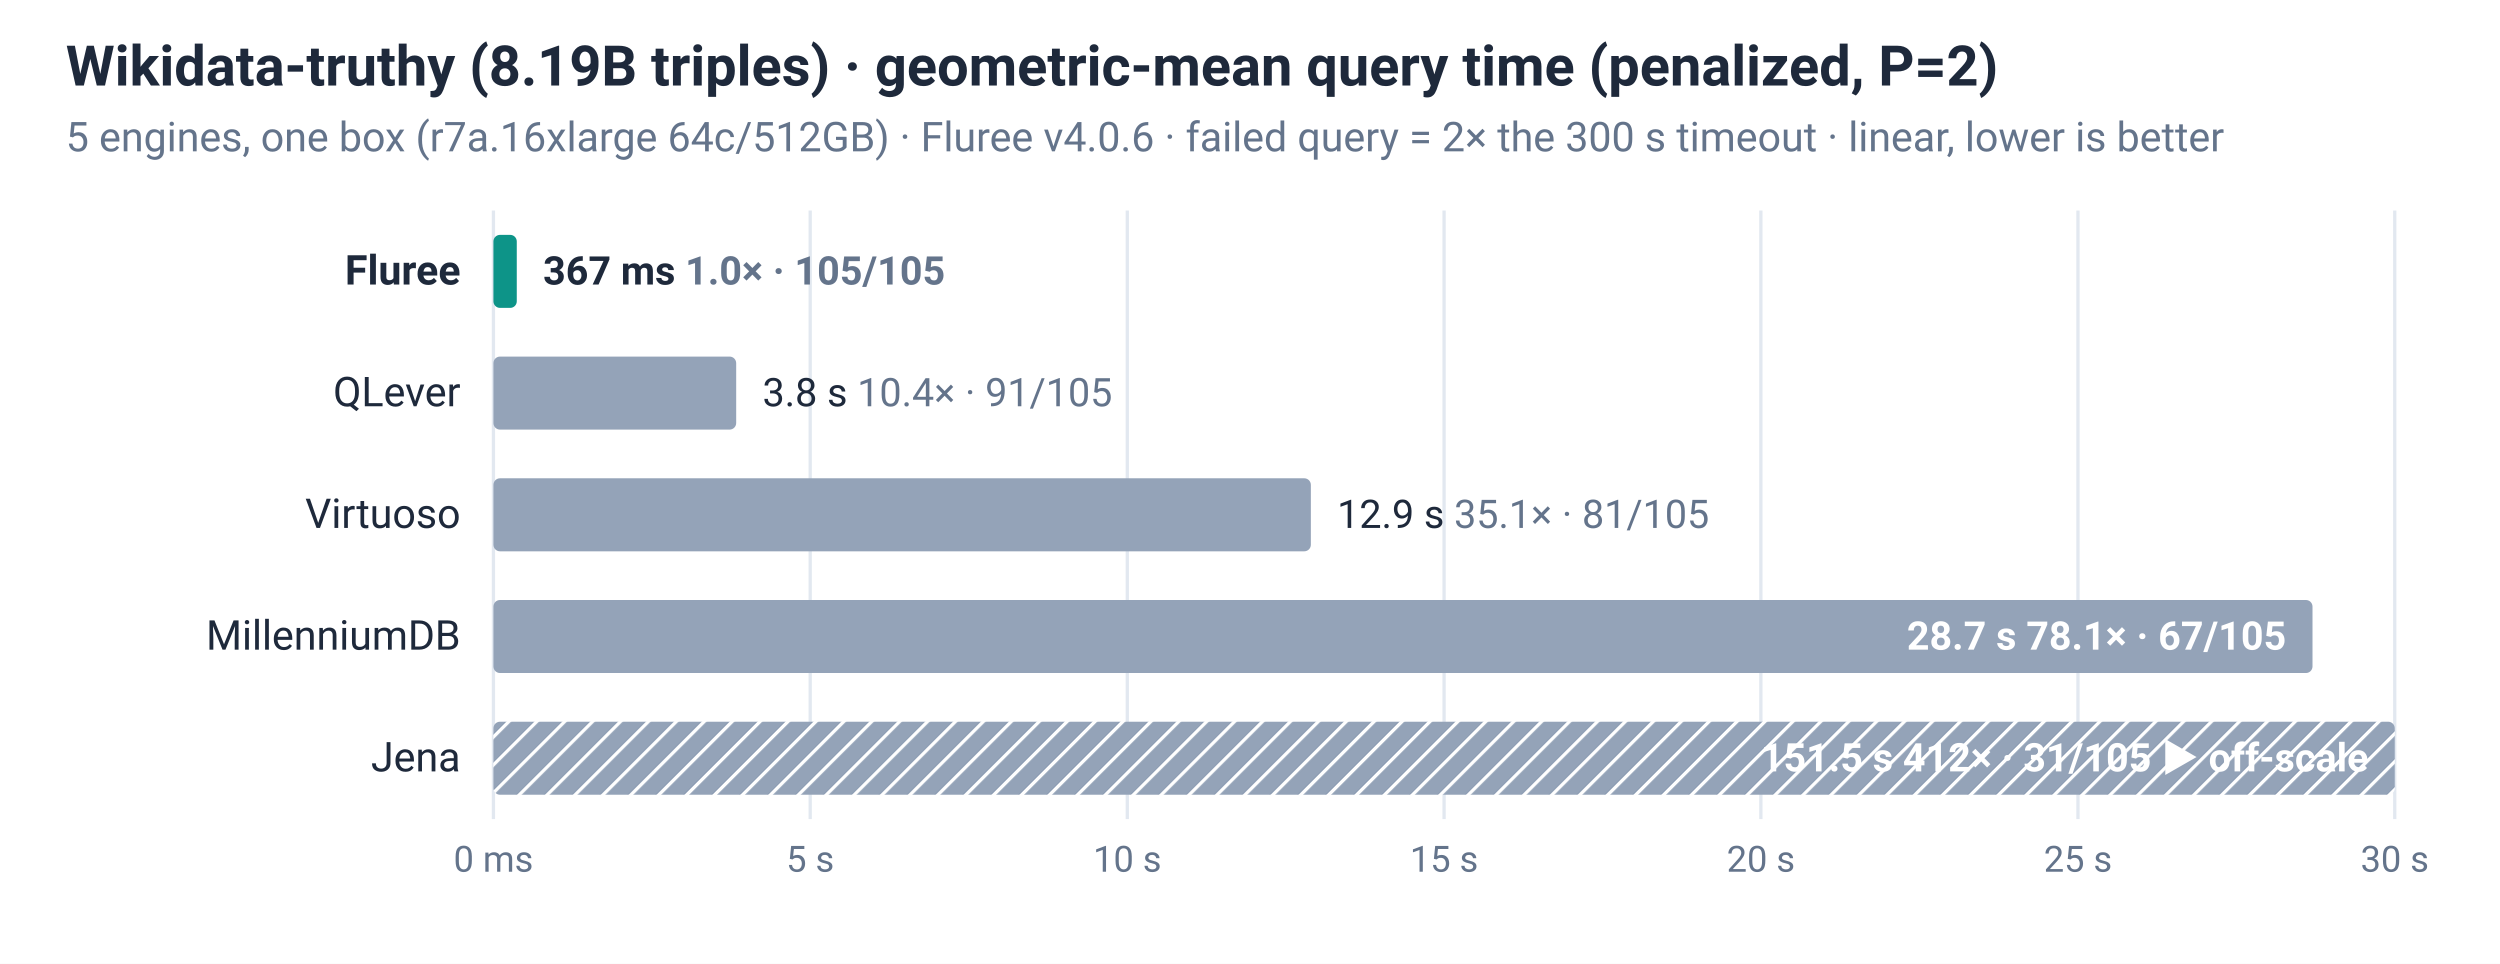
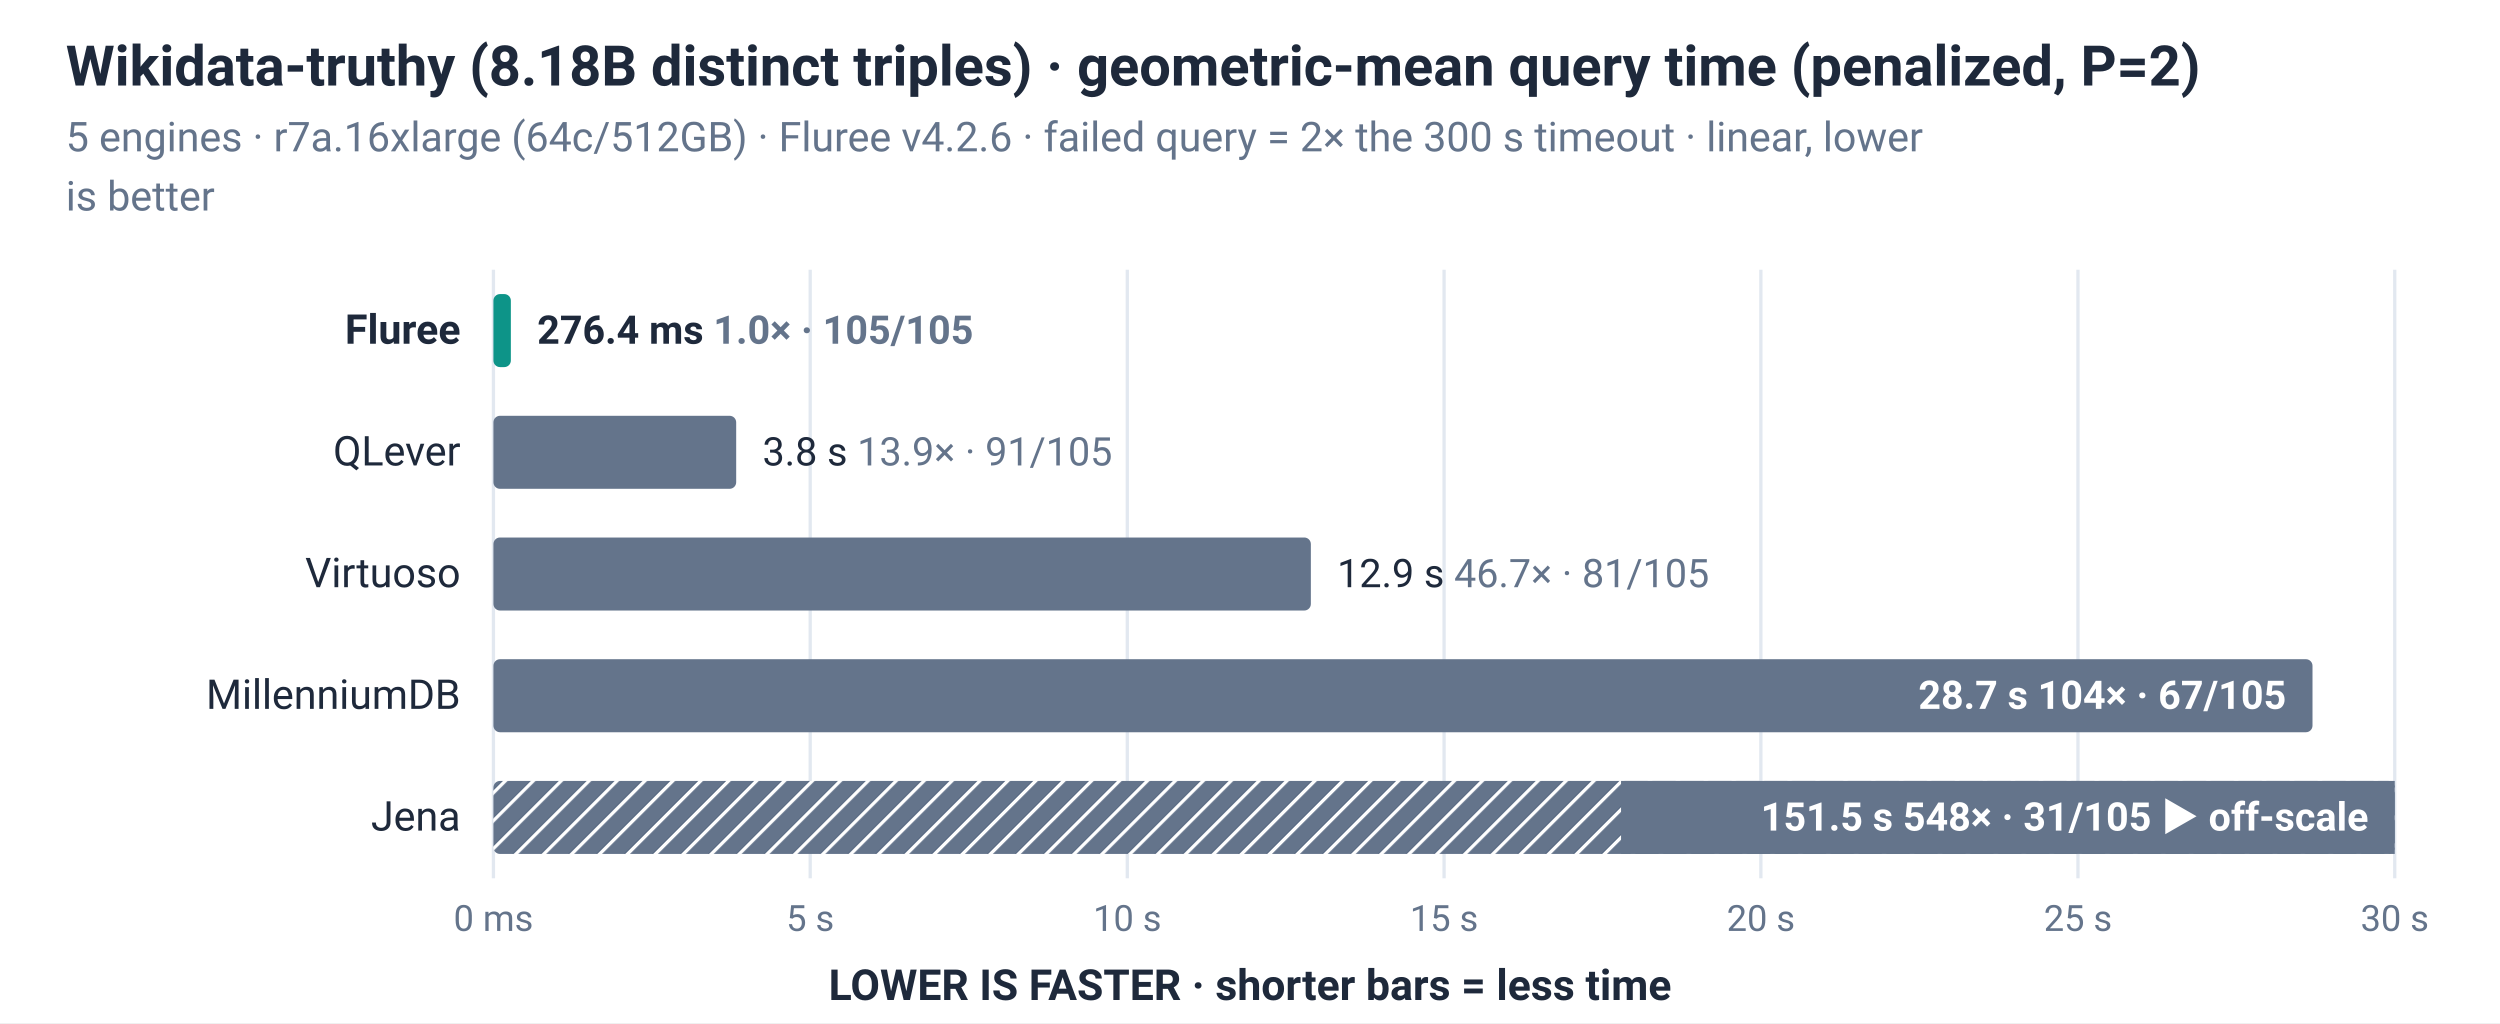
- <svg xmlns="http://www.w3.org/2000/svg" width="760" height="293" viewBox="0 0 760 293" font-family="-apple-system,Segoe UI,Roboto,Helvetica,Arial,sans-serif">
+ <svg xmlns="http://www.w3.org/2000/svg" width="760" height="311" viewBox="0 0 760 311" font-family="-apple-system,Segoe UI,Roboto,Helvetica,Arial,sans-serif">
  <defs>
    <pattern id="offscale" width="6" height="6" patternTransform="rotate(45)" patternUnits="userSpaceOnUse">
-       <rect width="6" height="6" fill="#94a3b8" />
+       <rect width="6" height="6" fill="#64748b" />
      <line x1="0" y1="0" x2="0" y2="6" stroke="white" stroke-width="2" />
    </pattern>
  </defs>
-   <rect width="760" height="293" fill="white" />
-   <text x="20" y="26" font-size="17" font-weight="700" fill="#1e293b">Wikidata-truthy (8.19B triples) · geometric-mean query time (penalized, P=2)</text>
-   <text x="20" y="46" font-size="12.5" fill="#64748b">5 engines, one box (r7a.16xlarge 64c/512GB) · Fluree v4.0.6 · failed query = 2× the 300 s timeout · linear, lower is better</text>
-   <line x1="150.0" y1="64" x2="150.0" y2="249" stroke="#e2e8f0" stroke-width="1" />
-   <text x="150.0" y="265" font-size="11" fill="#64748b" text-anchor="middle">0 ms</text>
-   <line x1="246.3" y1="64" x2="246.3" y2="249" stroke="#e2e8f0" stroke-width="1" />
-   <text x="246.3" y="265" font-size="11" fill="#64748b" text-anchor="middle">5 s</text>
-   <line x1="342.7" y1="64" x2="342.7" y2="249" stroke="#e2e8f0" stroke-width="1" />
-   <text x="342.7" y="265" font-size="11" fill="#64748b" text-anchor="middle">10 s</text>
-   <line x1="439.0" y1="64" x2="439.0" y2="249" stroke="#e2e8f0" stroke-width="1" />
-   <text x="439.0" y="265" font-size="11" fill="#64748b" text-anchor="middle">15 s</text>
-   <line x1="535.3" y1="64" x2="535.3" y2="249" stroke="#e2e8f0" stroke-width="1" />
-   <text x="535.3" y="265" font-size="11" fill="#64748b" text-anchor="middle">20 s</text>
-   <line x1="631.7" y1="64" x2="631.7" y2="249" stroke="#e2e8f0" stroke-width="1" />
-   <text x="631.7" y="265" font-size="11" fill="#64748b" text-anchor="middle">25 s</text>
-   <line x1="728.0" y1="64" x2="728.0" y2="249" stroke="#e2e8f0" stroke-width="1" />
-   <text x="728.0" y="265" font-size="11" fill="#64748b" text-anchor="middle">30 s</text>
-   <text x="140" y="86.5" font-size="12.5" font-weight="700" fill="#1e293b" text-anchor="end">Fluree</text>
-   <rect x="150" y="71.4" width="7.1" height="22.2" rx="2" fill="#0d9488" />
-   <text x="165.1" y="86.5" font-size="12" font-weight="700" fill="#1e293b">367 ms  <tspan fill="#64748b">1.0× · 105/105</tspan>
+   <rect width="760" height="311" fill="white" />
+   <text x="20" y="26" font-size="17" font-weight="700" fill="#1e293b">Wikidata-truthy (8.18B distinct triples) · geometric-mean query time (penalized, P=2)</text>
+   <text x="20" y="46" font-size="12.5" fill="#64748b">5 engines · r7a.16xlarge (64c/512GB) · Fluree v4.2.6 · failed query = 2× the 300 s timeout · linear, lower</text>
+   <text x="20" y="64" font-size="12.5" fill="#64748b">is better</text>
+   <line x1="150.0" y1="82" x2="150.0" y2="267" stroke="#e2e8f0" stroke-width="1" />
+   <text x="150.0" y="283" font-size="11" fill="#64748b" text-anchor="middle">0 ms</text>
+   <line x1="246.3" y1="82" x2="246.3" y2="267" stroke="#e2e8f0" stroke-width="1" />
+   <text x="246.3" y="283" font-size="11" fill="#64748b" text-anchor="middle">5 s</text>
+   <line x1="342.7" y1="82" x2="342.7" y2="267" stroke="#e2e8f0" stroke-width="1" />
+   <text x="342.7" y="283" font-size="11" fill="#64748b" text-anchor="middle">10 s</text>
+   <line x1="439.0" y1="82" x2="439.0" y2="267" stroke="#e2e8f0" stroke-width="1" />
+   <text x="439.0" y="283" font-size="11" fill="#64748b" text-anchor="middle">15 s</text>
+   <line x1="535.3" y1="82" x2="535.3" y2="267" stroke="#e2e8f0" stroke-width="1" />
+   <text x="535.3" y="283" font-size="11" fill="#64748b" text-anchor="middle">20 s</text>
+   <line x1="631.7" y1="82" x2="631.7" y2="267" stroke="#e2e8f0" stroke-width="1" />
+   <text x="631.7" y="283" font-size="11" fill="#64748b" text-anchor="middle">25 s</text>
+   <line x1="728.0" y1="82" x2="728.0" y2="267" stroke="#e2e8f0" stroke-width="1" />
+   <text x="728.0" y="283" font-size="11" fill="#64748b" text-anchor="middle">30 s</text>
+   <text x="140" y="104.5" font-size="12.5" font-weight="700" fill="#1e293b" text-anchor="end">Fluree</text>
+   <rect x="150" y="89.4" width="5.3" height="22.2" rx="2" fill="#0d9488" />
+   <text x="163.3" y="104.5" font-size="12" font-weight="700" fill="#1e293b">276.4 ms  <tspan fill="#64748b">1.0× · 105/105</tspan>
  </text>
-   <text x="140" y="123.5" font-size="12.5" font-weight="400" fill="#1e293b" text-anchor="end">QLever</text>
-   <rect x="150" y="108.4" width="73.8" height="22.2" rx="2" fill="#94a3b8" />
-   <text x="231.8" y="123.5" font-size="12" font-weight="400" fill="#1e293b">3.8 s  <tspan fill="#64748b">10.4× · 91/105</tspan>
+   <text x="140" y="141.5" font-size="12.5" font-weight="400" fill="#1e293b" text-anchor="end">QLever</text>
+   <rect x="150" y="126.4" width="73.8" height="22.2" rx="2" fill="#64748b" />
+   <text x="231.8" y="141.5" font-size="12" font-weight="400" fill="#1e293b">3.8 s  <tspan fill="#64748b">13.9× · 91/105</tspan>
  </text>
-   <text x="140" y="160.5" font-size="12.5" font-weight="400" fill="#1e293b" text-anchor="end">Virtuoso</text>
-   <rect x="150" y="145.4" width="248.5" height="22.2" rx="2" fill="#94a3b8" />
-   <text x="406.5" y="160.5" font-size="12" font-weight="400" fill="#1e293b">12.9 s  <tspan fill="#64748b">35.1× · 81/105</tspan>
+   <text x="140" y="178.5" font-size="12.5" font-weight="400" fill="#1e293b" text-anchor="end">Virtuoso</text>
+   <rect x="150" y="163.4" width="248.5" height="22.2" rx="2" fill="#64748b" />
+   <text x="406.5" y="178.5" font-size="12" font-weight="400" fill="#1e293b">12.9 s  <tspan fill="#64748b">46.7× · 81/105</tspan>
  </text>
-   <text x="140" y="197.5" font-size="12.5" font-weight="400" fill="#1e293b" text-anchor="end">MillenniumDB</text>
-   <rect x="150" y="182.4" width="553.0" height="22.2" rx="2" fill="#94a3b8" />
-   <text x="695.0" y="197.5" font-size="12" font-weight="700" fill="white" text-anchor="end">28.7 s   78.1× · 67/105</text>
-   <text x="140" y="234.5" font-size="12.5" font-weight="400" fill="#1e293b" text-anchor="end">Jena</text>
-   <rect x="150" y="219.4" width="578.0" height="22.2" rx="2" fill="url(#offscale)" />
-   <text x="720.0" y="234.5" font-size="12" font-weight="700" fill="white" text-anchor="end">151.5 s   412× · 31/105  ▶ off-scale</text>
+   <text x="140" y="215.5" font-size="12.5" font-weight="400" fill="#1e293b" text-anchor="end">MillenniumDB</text>
+   <rect x="150" y="200.4" width="553.0" height="22.2" rx="2" fill="#64748b" />
+   <text x="695.0" y="215.5" font-size="12" font-weight="700" fill="white" text-anchor="end">28.7 s   104× · 67/105</text>
+   <text x="140" y="252.5" font-size="12.5" font-weight="400" fill="#1e293b" text-anchor="end">Jena</text>
+   <rect x="150" y="237.4" width="578.0" height="22.2" rx="2" fill="url(#offscale)" />
+   <rect x="492.8" y="237.4" width="235.2" height="22.2" fill="#64748b" />
+   <text x="720.0" y="252.5" font-size="12" font-weight="700" fill="white" text-anchor="end">151.5 s   548× · 31/105  ▶ off-scale</text>
+   <text x="380" y="304" text-anchor="middle" font-size="13" font-weight="700" fill="#1e293b">LOWER IS FASTER · shorter bars = less time</text>
</svg>
